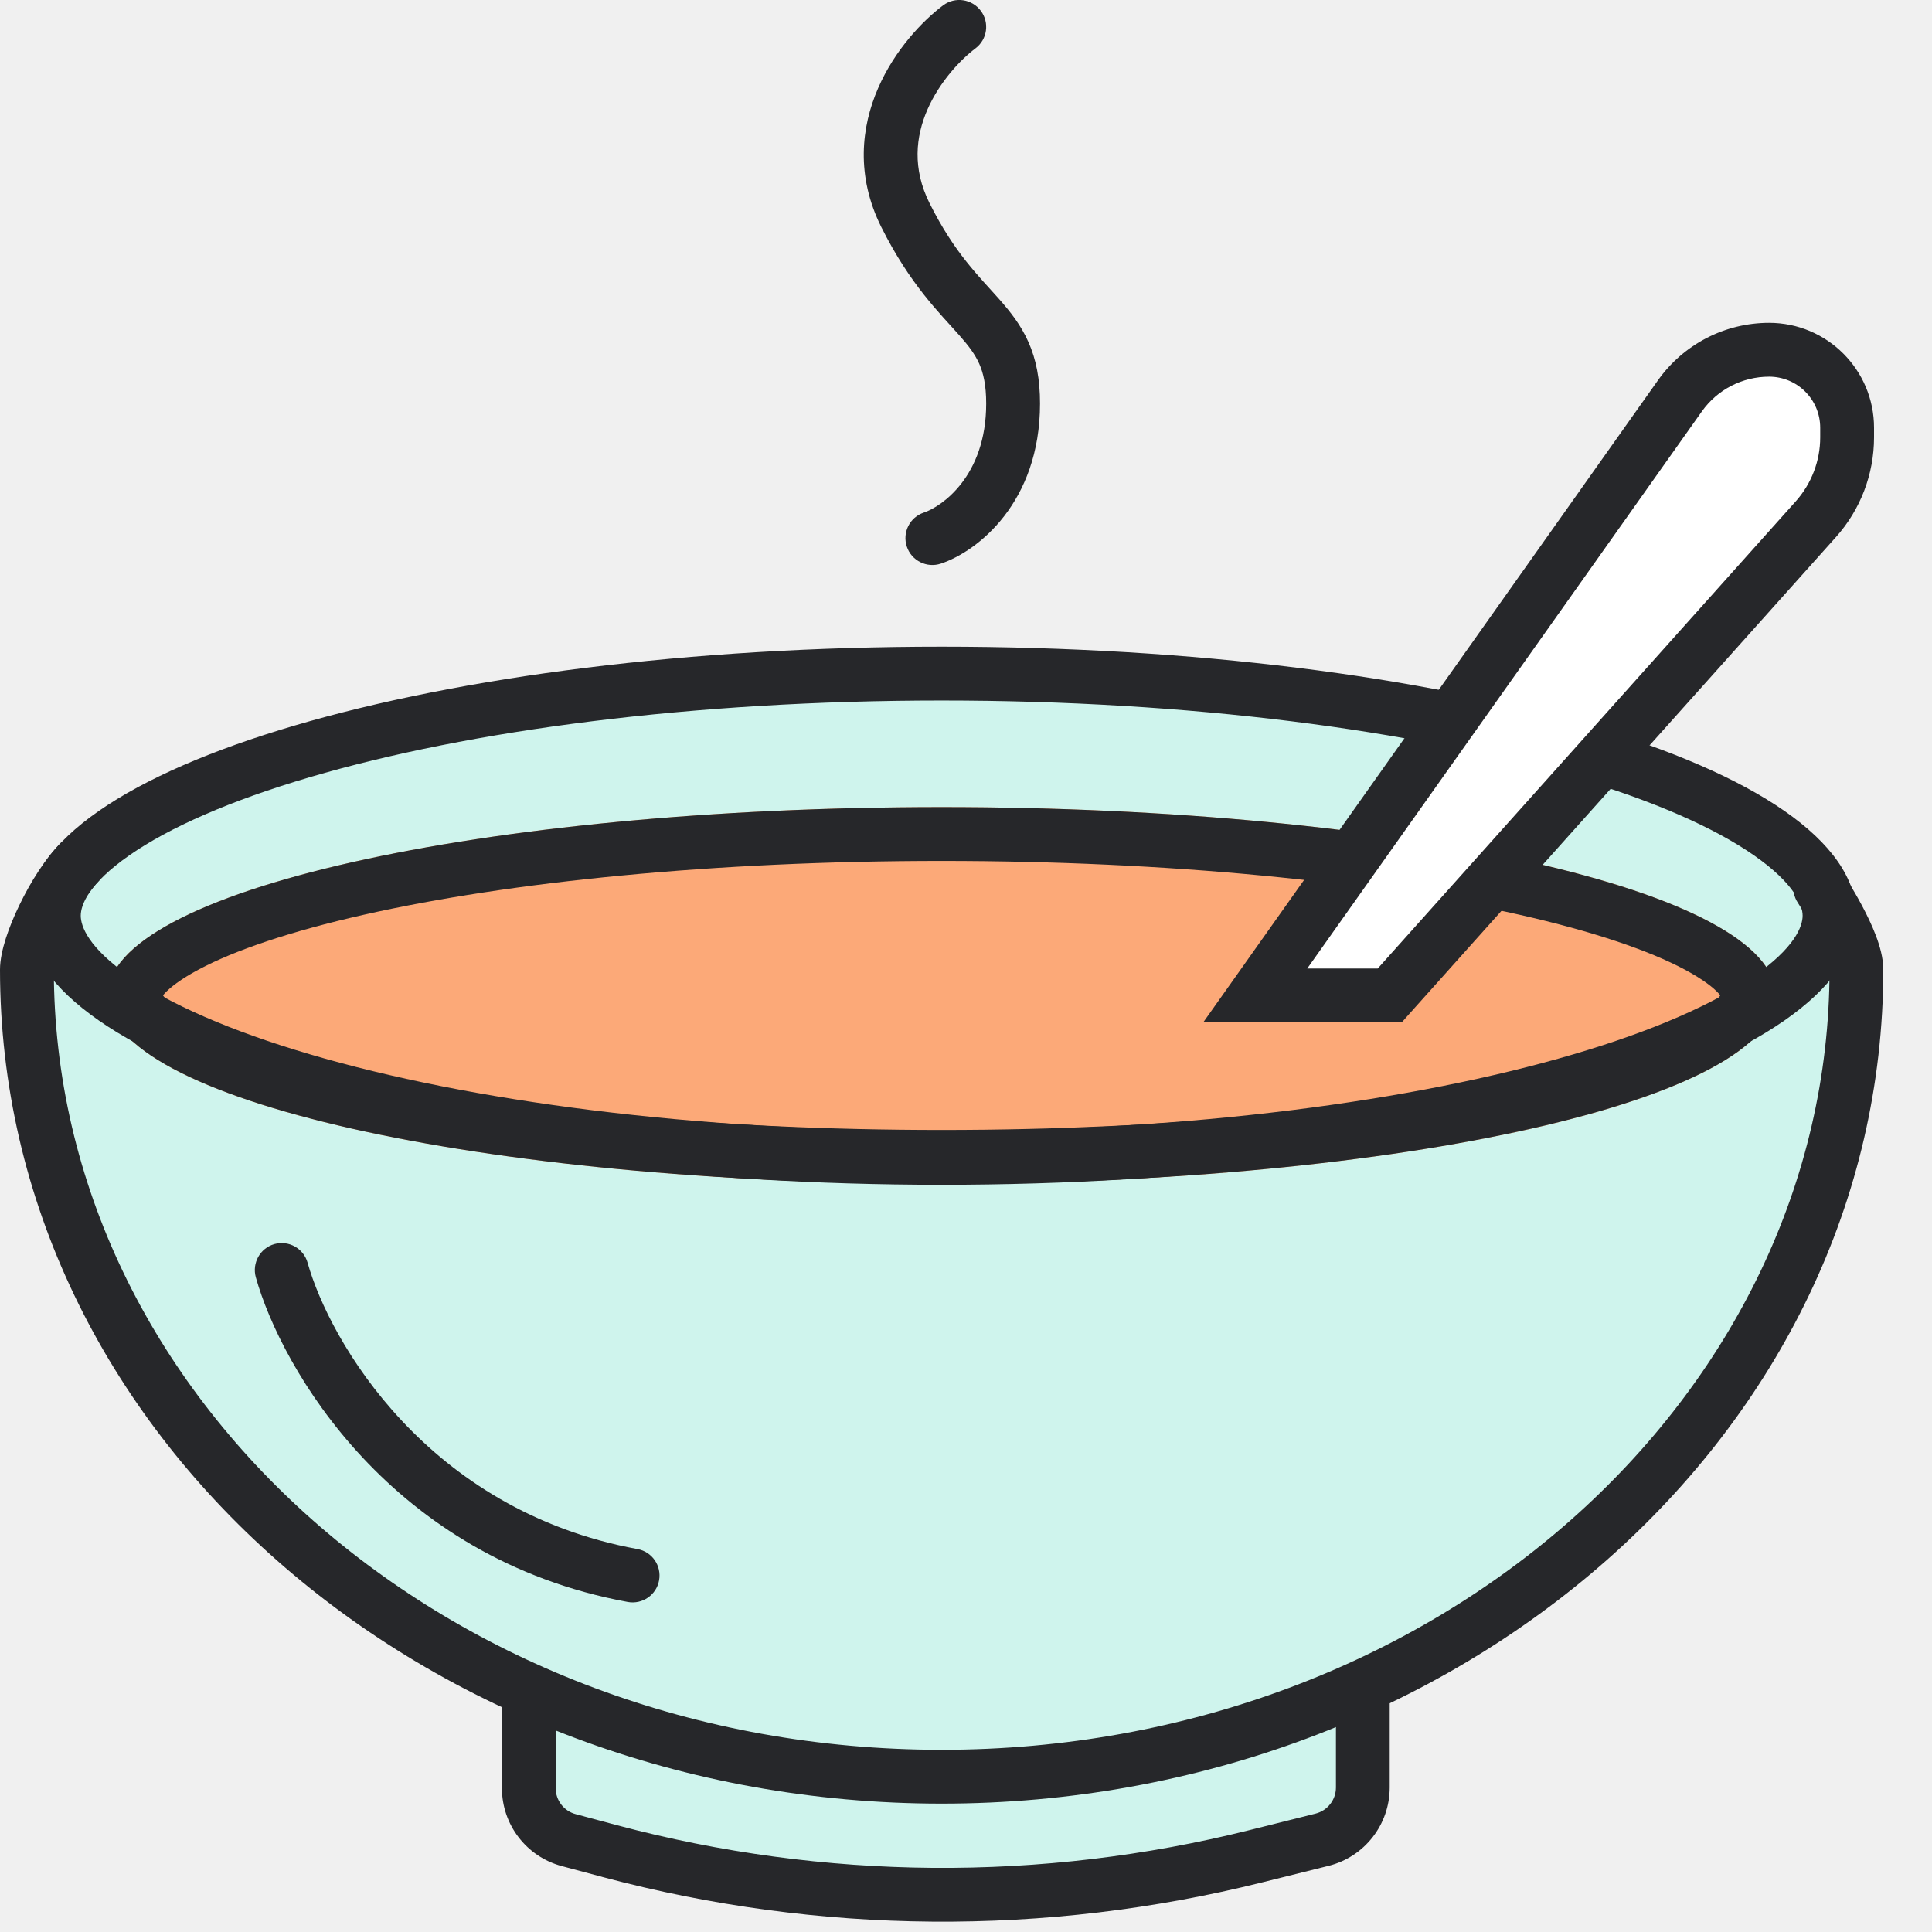
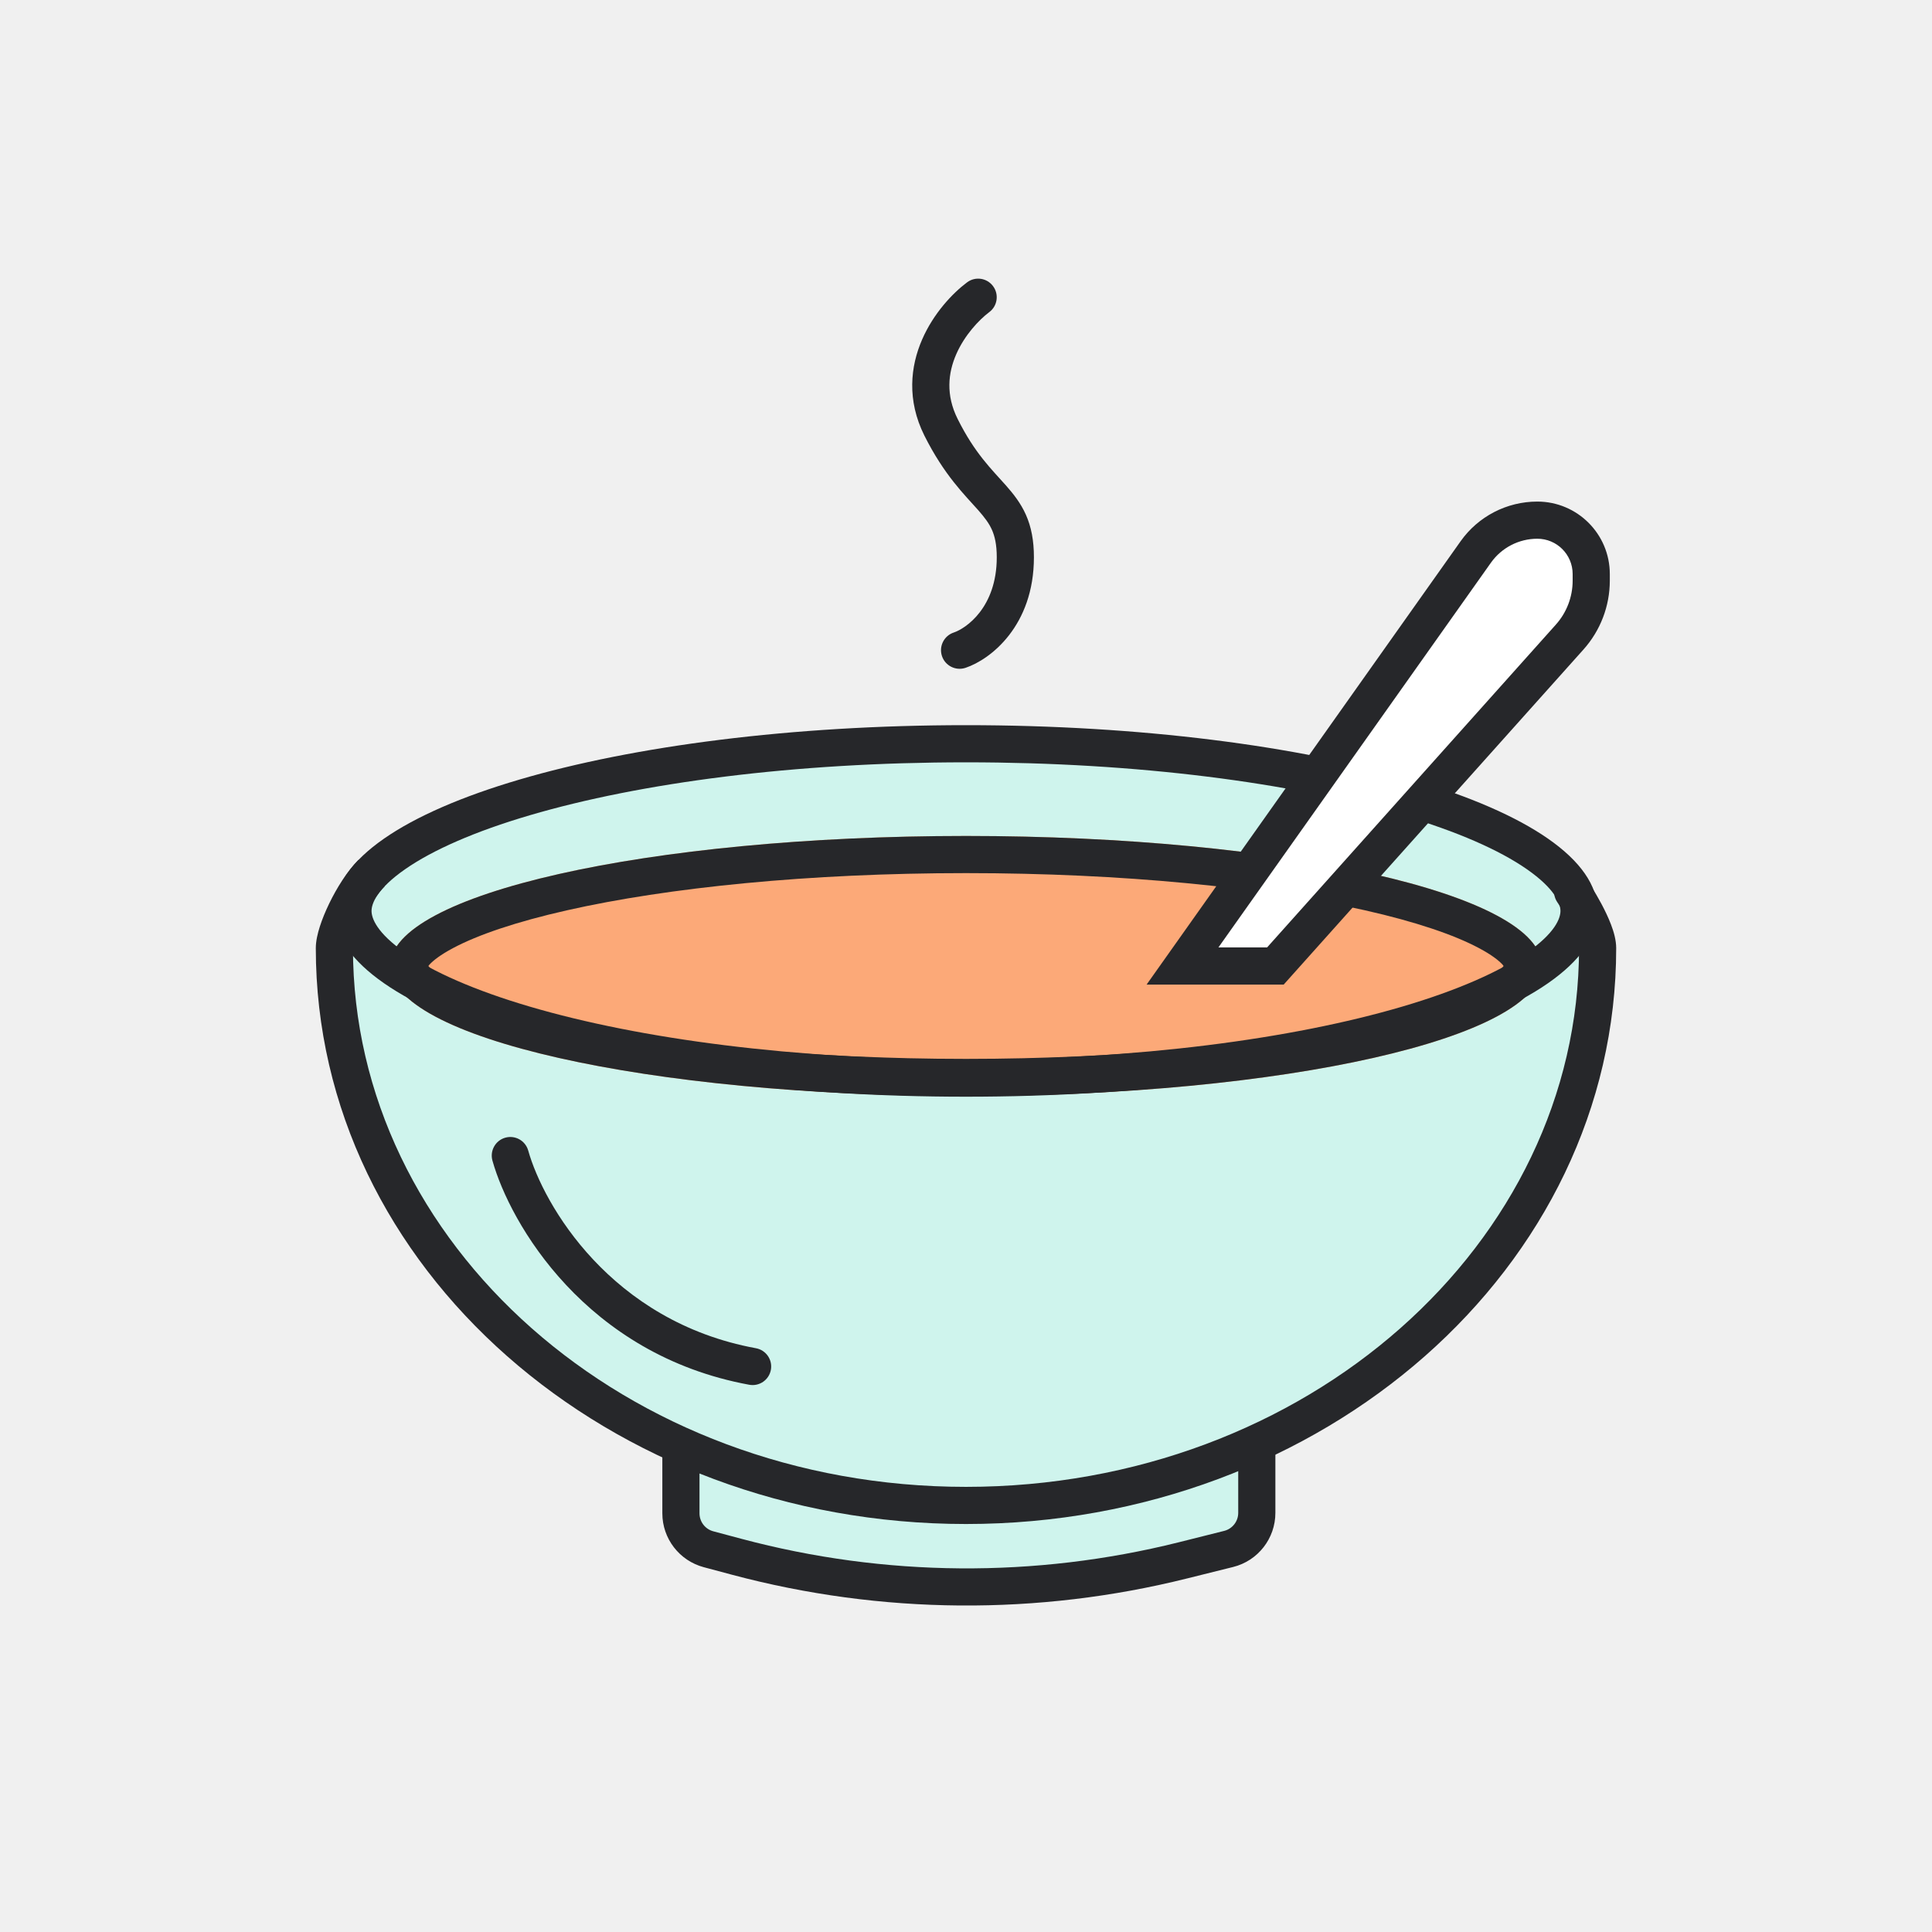
- <svg xmlns="http://www.w3.org/2000/svg" width="29" height="29" viewBox="0 0 29 29" fill="none">
-   <path d="M27.865 14.135L27.058 12.923L25.846 12.115L22.615 10.904L19.385 10.5L16.558 10.096H11.308L6.058 10.904L2.827 11.712L0.808 12.923L0.404 14.539V17.365L2.019 20.192L4.846 23.827L8.077 25.442V27.462L11.308 28.269H18.577L20.192 27.462V25.442L21.808 24.635L25.442 21.404L27.058 18.577L27.865 16.154V14.135Z" fill="#CFF4ED" />
-   <path d="M26.654 14.942C26.654 16.503 21.049 17.769 14.135 17.769C7.22 17.769 1.615 16.503 1.615 14.942C1.615 13.381 7.22 12.115 14.135 12.115C21.049 12.115 26.654 13.381 26.654 14.942Z" fill="#FCA978" />
-   <path d="M14.135 12.115C21.049 12.115 26.654 13.381 26.654 14.942C26.654 16.503 21.049 17.769 14.135 17.769V16.961C17.55 16.961 20.618 16.648 22.809 16.153C23.911 15.904 24.748 15.619 25.289 15.33C25.561 15.185 25.72 15.06 25.801 14.97C25.81 14.96 25.815 14.95 25.821 14.942C25.815 14.935 25.81 14.924 25.801 14.915C25.72 14.825 25.561 14.699 25.289 14.554C24.748 14.265 23.911 13.98 22.809 13.731C20.618 13.236 17.55 12.923 14.135 12.923C10.719 12.923 7.651 13.236 5.46 13.731C4.358 13.98 3.521 14.265 2.98 14.554C2.709 14.699 2.55 14.825 2.468 14.915C2.459 14.924 2.454 14.934 2.447 14.942C2.454 14.95 2.459 14.96 2.468 14.97C2.55 15.06 2.709 15.185 2.98 15.33C3.521 15.619 4.358 15.904 5.46 16.153C7.651 16.648 10.719 16.961 14.135 16.961V17.769C7.22 17.769 1.615 16.503 1.615 14.942C1.615 13.381 7.22 12.115 14.135 12.115Z" fill="#26272A" />
-   <path d="M27.058 13.745C27.058 13.587 26.943 13.267 26.325 12.837C25.73 12.423 24.817 12.018 23.616 11.665C21.224 10.961 17.871 10.515 14.135 10.515C10.398 10.515 7.046 10.961 4.654 11.665C3.452 12.018 2.539 12.423 1.944 12.837C1.326 13.267 1.212 13.587 1.212 13.745C1.212 13.904 1.326 14.224 1.944 14.654C2.539 15.068 3.452 15.473 4.654 15.826C7.046 16.53 10.398 16.976 14.135 16.976V17.784C6.551 17.784 0.404 15.976 0.404 13.745C0.404 11.515 6.551 9.707 14.135 9.707C21.718 9.707 27.865 11.515 27.865 13.745C27.865 15.976 21.718 17.784 14.135 17.784V16.976C17.871 16.976 21.224 16.53 23.616 15.826C24.817 15.473 25.73 15.068 26.325 14.654C26.943 14.224 27.058 13.904 27.058 13.745Z" fill="#26272A" />
-   <path d="M0 14.554C0 14.403 0.04 14.235 0.088 14.084C0.139 13.925 0.21 13.752 0.293 13.582C0.454 13.248 0.679 12.884 0.926 12.638L1.497 13.209C1.34 13.366 1.161 13.641 1.02 13.934C0.951 14.076 0.896 14.213 0.858 14.33C0.818 14.454 0.808 14.528 0.808 14.554C0.808 20.976 6.726 26.265 14.135 26.265C21.544 26.265 27.461 20.976 27.462 14.554C27.462 14.524 27.449 14.451 27.403 14.33C27.36 14.218 27.301 14.094 27.238 13.975C27.175 13.857 27.111 13.75 27.063 13.673C27.039 13.634 27.02 13.603 27.006 13.582C27 13.571 26.994 13.563 26.991 13.558C26.989 13.556 26.988 13.554 26.988 13.553L26.987 13.552C26.863 13.367 26.913 13.115 27.098 12.991C27.283 12.867 27.534 12.917 27.658 13.102V13.103L27.659 13.104C27.659 13.104 27.66 13.105 27.66 13.106C27.662 13.108 27.664 13.111 27.666 13.114C27.67 13.121 27.677 13.132 27.685 13.144C27.701 13.169 27.724 13.204 27.751 13.248C27.805 13.336 27.877 13.458 27.95 13.595C28.022 13.731 28.099 13.888 28.158 14.044C28.214 14.192 28.269 14.376 28.269 14.554C28.269 21.514 21.892 27.073 14.135 27.073C6.377 27.073 0 21.514 0 14.554Z" fill="#26272A" />
-   <path d="M4.119 18.674C4.334 18.614 4.557 18.739 4.617 18.954C4.947 20.128 6.409 22.672 9.569 23.252C9.788 23.292 9.933 23.502 9.893 23.722C9.853 23.941 9.642 24.086 9.423 24.046C5.868 23.393 4.224 20.542 3.84 19.173C3.78 18.958 3.905 18.735 4.119 18.674Z" fill="#26272A" />
-   <path d="M20.053 26.831V25.442C20.053 25.219 20.234 25.039 20.457 25.039C20.68 25.039 20.86 25.219 20.86 25.442V26.831C20.86 27.387 20.482 27.872 19.943 28.007L18.951 28.254C15.698 29.067 12.292 29.041 9.053 28.177L8.433 28.011C7.903 27.87 7.534 27.39 7.534 26.841V25.442C7.534 25.219 7.714 25.039 7.937 25.039C8.16 25.039 8.341 25.219 8.341 25.442V26.841C8.341 27.024 8.464 27.184 8.641 27.231L9.261 27.397C12.368 28.226 15.635 28.251 18.755 27.471L19.747 27.223C19.927 27.178 20.053 27.016 20.053 26.831Z" fill="#26272A" />
-   <path d="M20.86 14.942H18.841L25.216 5.942C25.524 5.508 26.023 5.25 26.555 5.25C27.201 5.25 27.726 5.774 27.726 6.421V6.566C27.726 7.019 27.559 7.456 27.257 7.794L20.86 14.942Z" fill="white" />
-   <path d="M27.322 6.421C27.322 5.997 26.979 5.654 26.555 5.654C26.154 5.654 25.778 5.848 25.546 6.175L19.622 14.538H20.68L26.956 7.524C27.191 7.26 27.322 6.919 27.322 6.566V6.421ZM14.803 6.058C14.803 5.779 14.76 5.599 14.699 5.461C14.636 5.319 14.543 5.195 14.399 5.032C14.108 4.702 13.663 4.276 13.23 3.411C12.844 2.639 12.927 1.906 13.181 1.323C13.429 0.753 13.842 0.317 14.157 0.08C14.335 -0.053 14.588 -0.017 14.722 0.162C14.856 0.34 14.82 0.593 14.641 0.727C14.418 0.895 14.104 1.226 13.921 1.645C13.744 2.052 13.693 2.53 13.953 3.05C14.328 3.801 14.691 4.142 15.005 4.498C15.164 4.679 15.323 4.877 15.437 5.134C15.553 5.395 15.611 5.69 15.611 6.058C15.611 7.545 14.67 8.278 14.123 8.46C13.912 8.531 13.682 8.416 13.612 8.205C13.541 7.993 13.656 7.764 13.867 7.694C14.128 7.607 14.803 7.154 14.803 6.058ZM28.13 6.566C28.13 7.118 27.926 7.651 27.557 8.063L21.161 15.211L21.041 15.346H18.061L24.887 5.708C25.27 5.168 25.892 4.846 26.555 4.846C27.425 4.846 28.13 5.551 28.13 6.421V6.566Z" fill="#26272A" />
+ <svg xmlns="http://www.w3.org/2000/svg" width="52" height="52" viewBox="0 0 52 52" fill="none">
+   <path d="M43 25L42 23.5L40.5 22.5L36.5 21L32.5 20.5L29 20H22.5L16 21L12 22L9.5 23.5L9 25.5V29L11 32.5L14.5 37L18.5 39V41.5L22.5 42.5H31.5L33.5 41.5V39L35.5 38L40 34L42 30.5L43 27.5V25Z" fill="#CFF4ED" />
+   <path d="M41.5 26C41.5 27.933 34.56 29.5 26 29.5C17.44 29.5 10.5 27.933 10.5 26C10.5 24.067 17.44 22.5 26 22.5C34.56 22.5 41.5 24.067 41.5 26Z" fill="#FCA978" />
+   <path d="M26 22.5C34.56 22.5 41.5 24.067 41.5 26C41.5 27.933 34.56 29.5 26 29.5V28.5C30.229 28.5 34.027 28.112 36.74 27.499C38.105 27.191 39.14 26.838 39.81 26.48C40.147 26.301 40.343 26.146 40.444 26.034C40.455 26.022 40.461 26.009 40.469 26C40.461 25.991 40.455 25.978 40.444 25.966C40.343 25.854 40.147 25.699 39.81 25.52C39.14 25.162 38.105 24.809 36.74 24.501C34.027 23.888 30.229 23.5 26 23.5C21.771 23.5 17.973 23.888 15.26 24.501C13.896 24.809 12.86 25.162 12.19 25.52C11.854 25.699 11.657 25.854 11.556 25.966C11.545 25.978 11.538 25.991 11.53 26C11.538 26.009 11.545 26.022 11.556 26.034C11.657 26.146 11.854 26.301 12.19 26.48C12.86 26.838 13.896 27.191 15.26 27.499C17.973 28.112 21.771 28.5 26 28.5V29.5C17.44 29.5 10.5 27.933 10.5 26C10.5 24.067 17.44 22.5 26 22.5Z" fill="#26272A" />
+   <path d="M42 24.518C42 24.322 41.859 23.926 41.093 23.393C40.356 22.881 39.225 22.379 37.738 21.942C34.777 21.071 30.626 20.518 26 20.518C21.374 20.518 17.223 21.071 14.262 21.942C12.774 22.379 11.644 22.881 10.907 23.393C10.141 23.926 10 24.322 10 24.518C10 24.715 10.141 25.11 10.907 25.643C11.644 26.155 12.774 26.657 14.262 27.094C17.223 27.965 21.374 28.518 26 28.518V29.518C16.611 29.518 9 27.279 9 24.518C9 21.757 16.611 19.518 26 19.518C35.389 19.518 43 21.757 43 24.518C43 27.279 35.389 29.518 26 29.518V28.518C30.626 28.518 34.777 27.965 37.738 27.094C39.225 26.657 40.356 26.155 41.093 25.643C41.859 25.11 42 24.715 42 24.518Z" fill="#26272A" />
+   <path d="M8.5 25.519C8.5 25.332 8.549 25.123 8.609 24.936C8.672 24.74 8.76 24.526 8.862 24.315C9.062 23.903 9.341 23.452 9.646 23.146L10.354 23.854C10.159 24.048 9.938 24.389 9.763 24.751C9.677 24.927 9.609 25.097 9.562 25.241C9.513 25.395 9.5 25.487 9.5 25.519C9.5 33.469 16.827 40.019 26 40.019C35.173 40.019 42.5 33.469 42.5 25.519C42.5 25.483 42.484 25.392 42.428 25.242C42.375 25.103 42.301 24.949 42.223 24.802C42.145 24.656 42.066 24.524 42.007 24.428C41.977 24.38 41.953 24.341 41.937 24.315C41.928 24.302 41.921 24.293 41.917 24.286C41.915 24.283 41.914 24.281 41.913 24.279L41.912 24.278C41.759 24.049 41.82 23.738 42.05 23.584C42.279 23.431 42.59 23.492 42.743 23.722V23.723L42.744 23.724C42.745 23.724 42.745 23.725 42.746 23.727C42.748 23.729 42.75 23.732 42.753 23.736C42.759 23.745 42.766 23.758 42.776 23.773C42.796 23.804 42.825 23.848 42.858 23.902C42.925 24.011 43.014 24.163 43.105 24.332C43.194 24.5 43.289 24.694 43.362 24.888C43.432 25.071 43.5 25.299 43.5 25.519C43.5 34.136 35.604 41.019 26 41.019C16.396 41.019 8.5 34.136 8.5 25.519Z" fill="#26272A" />
+   <path d="M13.6 30.621C13.866 30.546 14.142 30.701 14.217 30.967C14.625 32.421 16.436 35.57 20.347 36.288C20.618 36.338 20.798 36.598 20.748 36.87C20.698 37.141 20.438 37.321 20.166 37.271C15.766 36.463 13.73 32.933 13.254 31.238C13.18 30.972 13.335 30.695 13.6 30.621Z" fill="#26272A" />
+   <path d="M33.327 40.719V39C33.327 38.724 33.551 38.5 33.827 38.5C34.103 38.5 34.327 38.724 34.327 39V40.719C34.327 41.407 33.859 42.008 33.192 42.175L31.963 42.481C27.936 43.488 23.719 43.455 19.708 42.386L18.941 42.181C18.284 42.005 17.827 41.411 17.827 40.731V39C17.827 38.724 18.051 38.5 18.327 38.5C18.604 38.5 18.827 38.724 18.827 39V40.731C18.827 40.958 18.98 41.157 19.198 41.215L19.966 41.42C23.813 42.446 27.858 42.477 31.721 41.512L32.949 41.204C33.171 41.148 33.327 40.948 33.327 40.719Z" fill="#26272A" />
+   <path d="M34.327 26H31.827L39.721 14.857C40.101 14.319 40.719 14 41.377 14C42.178 14 42.827 14.649 42.827 15.45V15.629C42.827 16.19 42.621 16.731 42.246 17.149L34.327 26Z" fill="white" />
+   <path d="M42.328 15.45C42.328 14.925 41.902 14.5 41.377 14.5C40.881 14.5 40.415 14.741 40.128 15.146L32.794 25.5H34.104L41.873 16.815C42.166 16.489 42.328 16.067 42.328 15.629V15.45ZM26.828 15C26.828 14.655 26.774 14.432 26.699 14.262C26.621 14.086 26.505 13.932 26.328 13.73C25.967 13.322 25.416 12.794 24.88 11.724C24.402 10.767 24.505 9.859 24.819 9.138C25.126 8.432 25.638 7.892 26.028 7.6C26.249 7.434 26.561 7.479 26.727 7.7C26.893 7.921 26.848 8.235 26.627 8.4C26.351 8.608 25.962 9.018 25.736 9.537C25.517 10.04 25.453 10.633 25.775 11.276C26.239 12.206 26.688 12.628 27.078 13.069C27.275 13.293 27.472 13.539 27.613 13.856C27.756 14.179 27.828 14.545 27.828 15C27.828 16.842 26.663 17.749 25.986 17.975C25.724 18.062 25.44 17.92 25.353 17.658C25.266 17.396 25.407 17.113 25.669 17.025C25.992 16.918 26.828 16.357 26.828 15ZM43.328 15.629C43.328 16.313 43.075 16.973 42.619 17.482L34.7 26.333L34.551 26.5H30.861L39.313 14.567C39.787 13.898 40.557 13.5 41.377 13.5C42.454 13.5 43.328 14.373 43.328 15.45V15.629Z" fill="#26272A" />
</svg>
